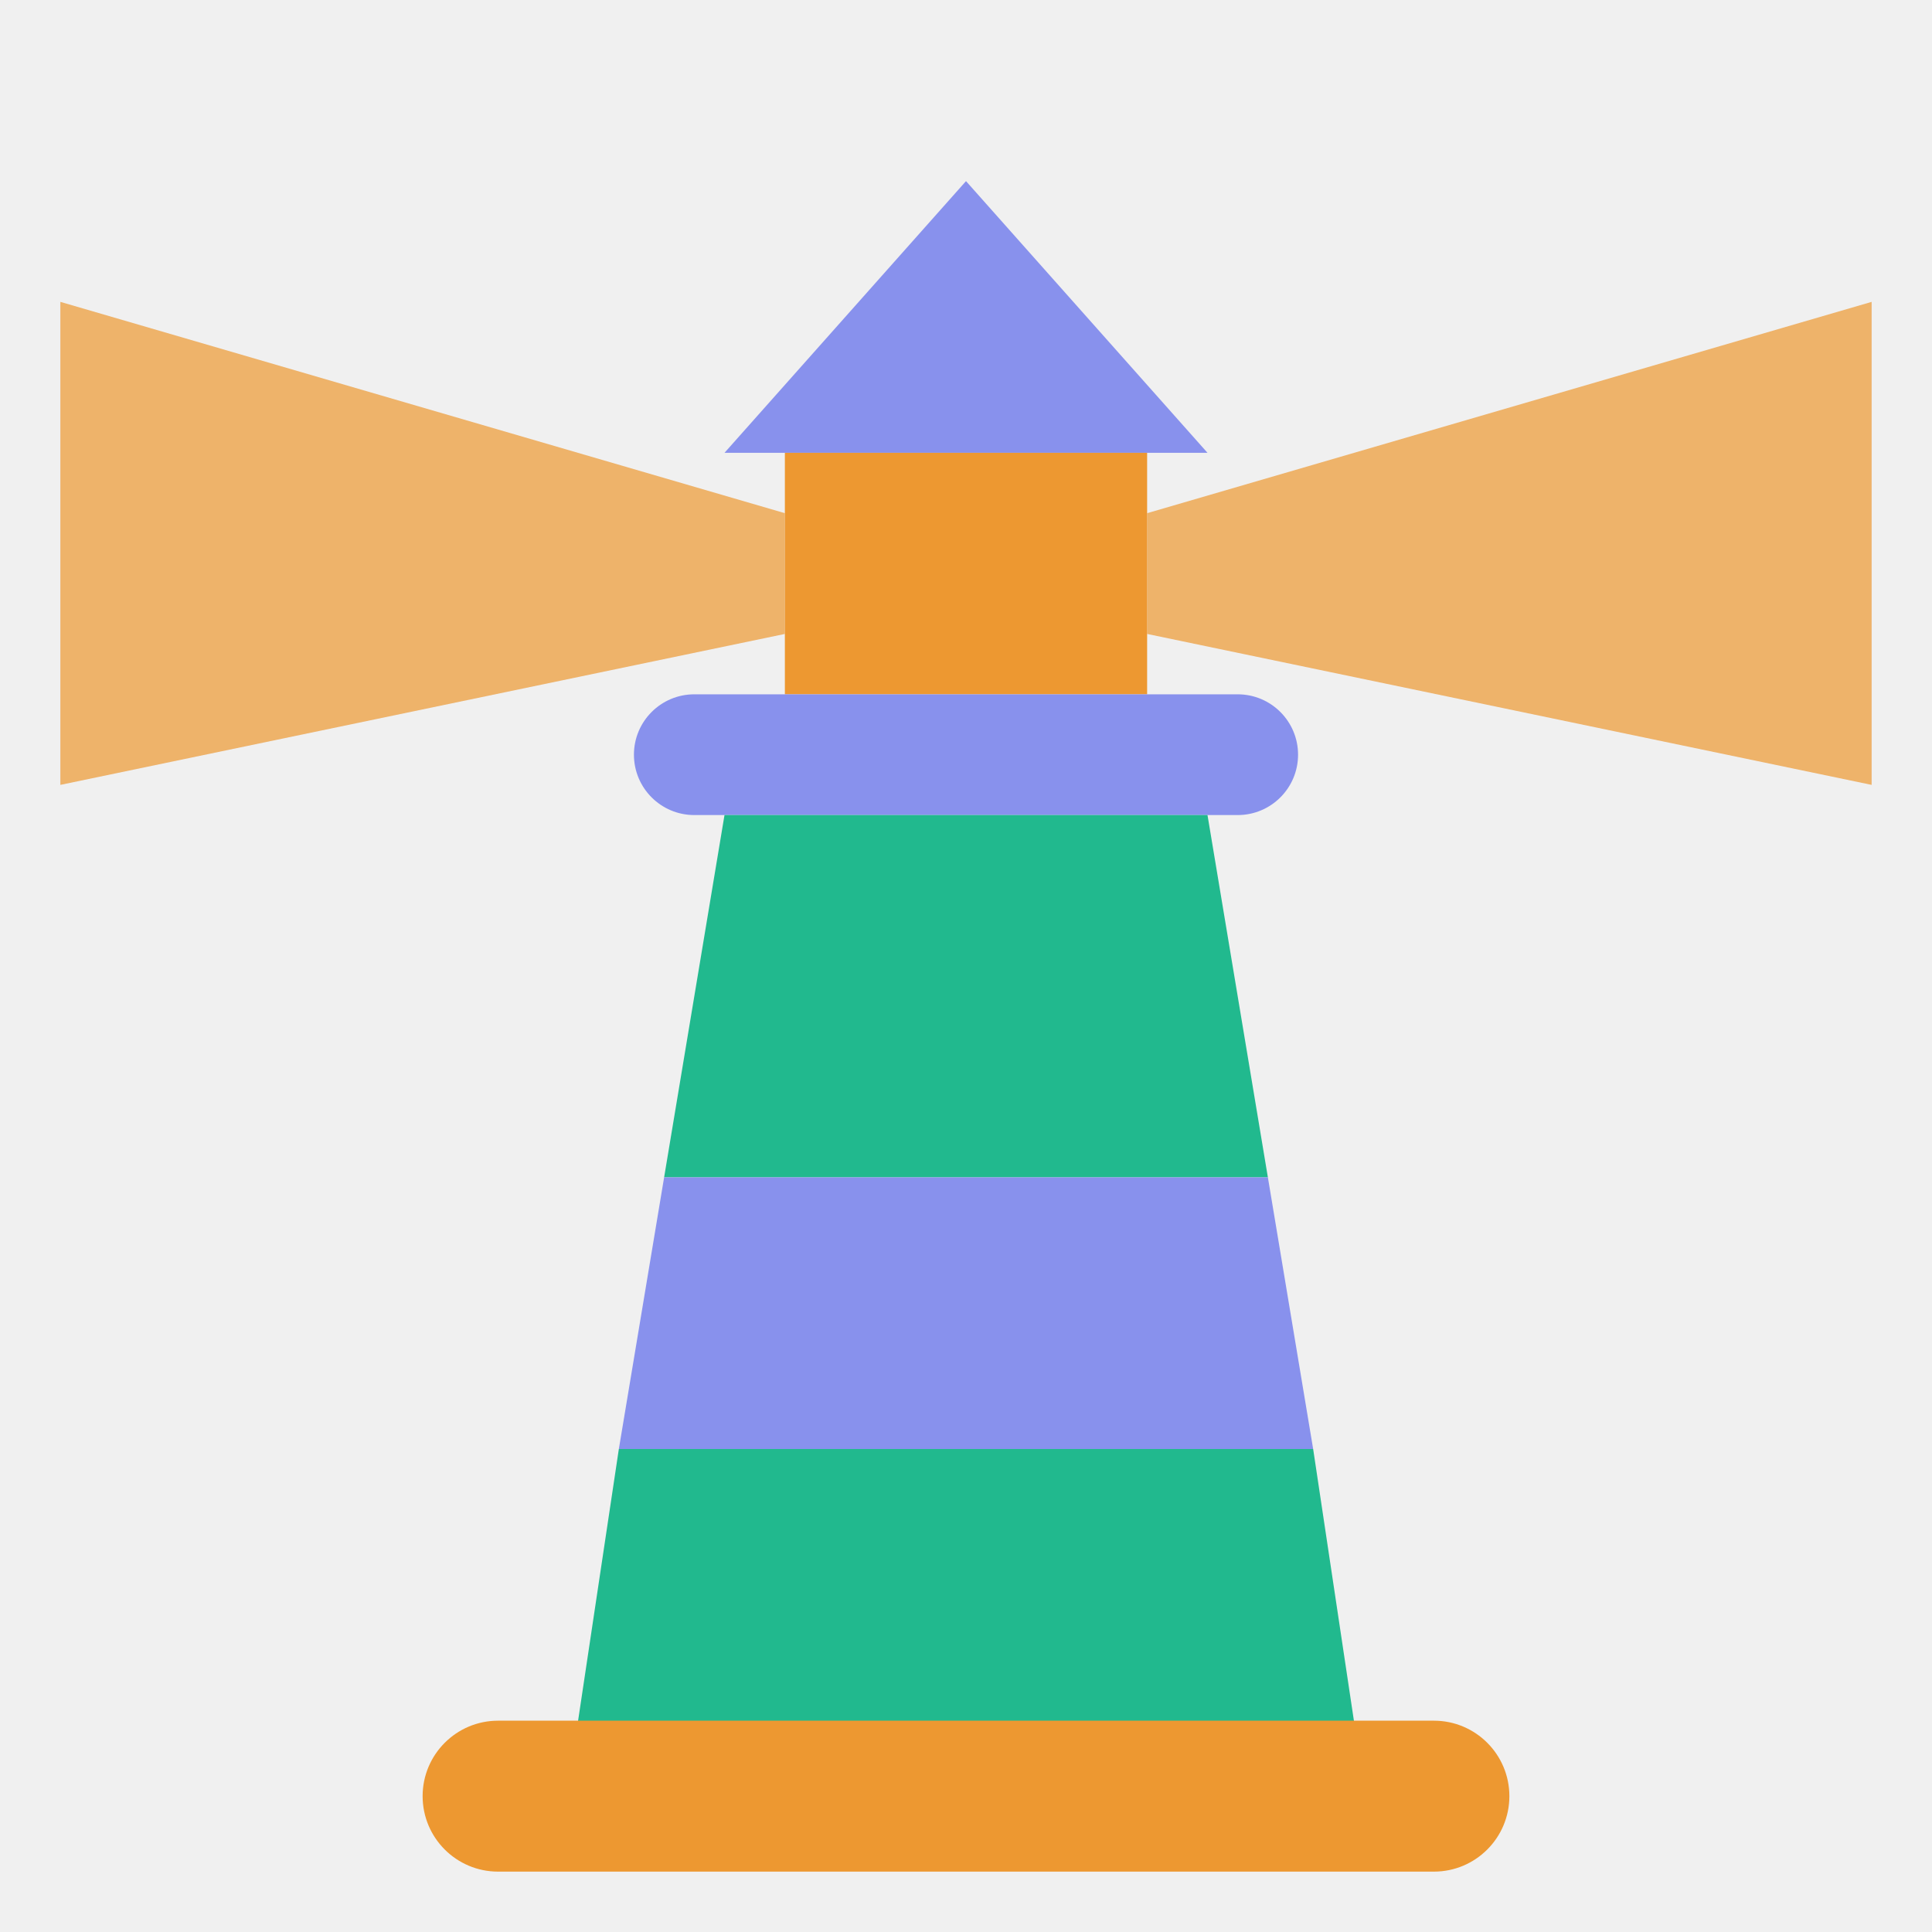
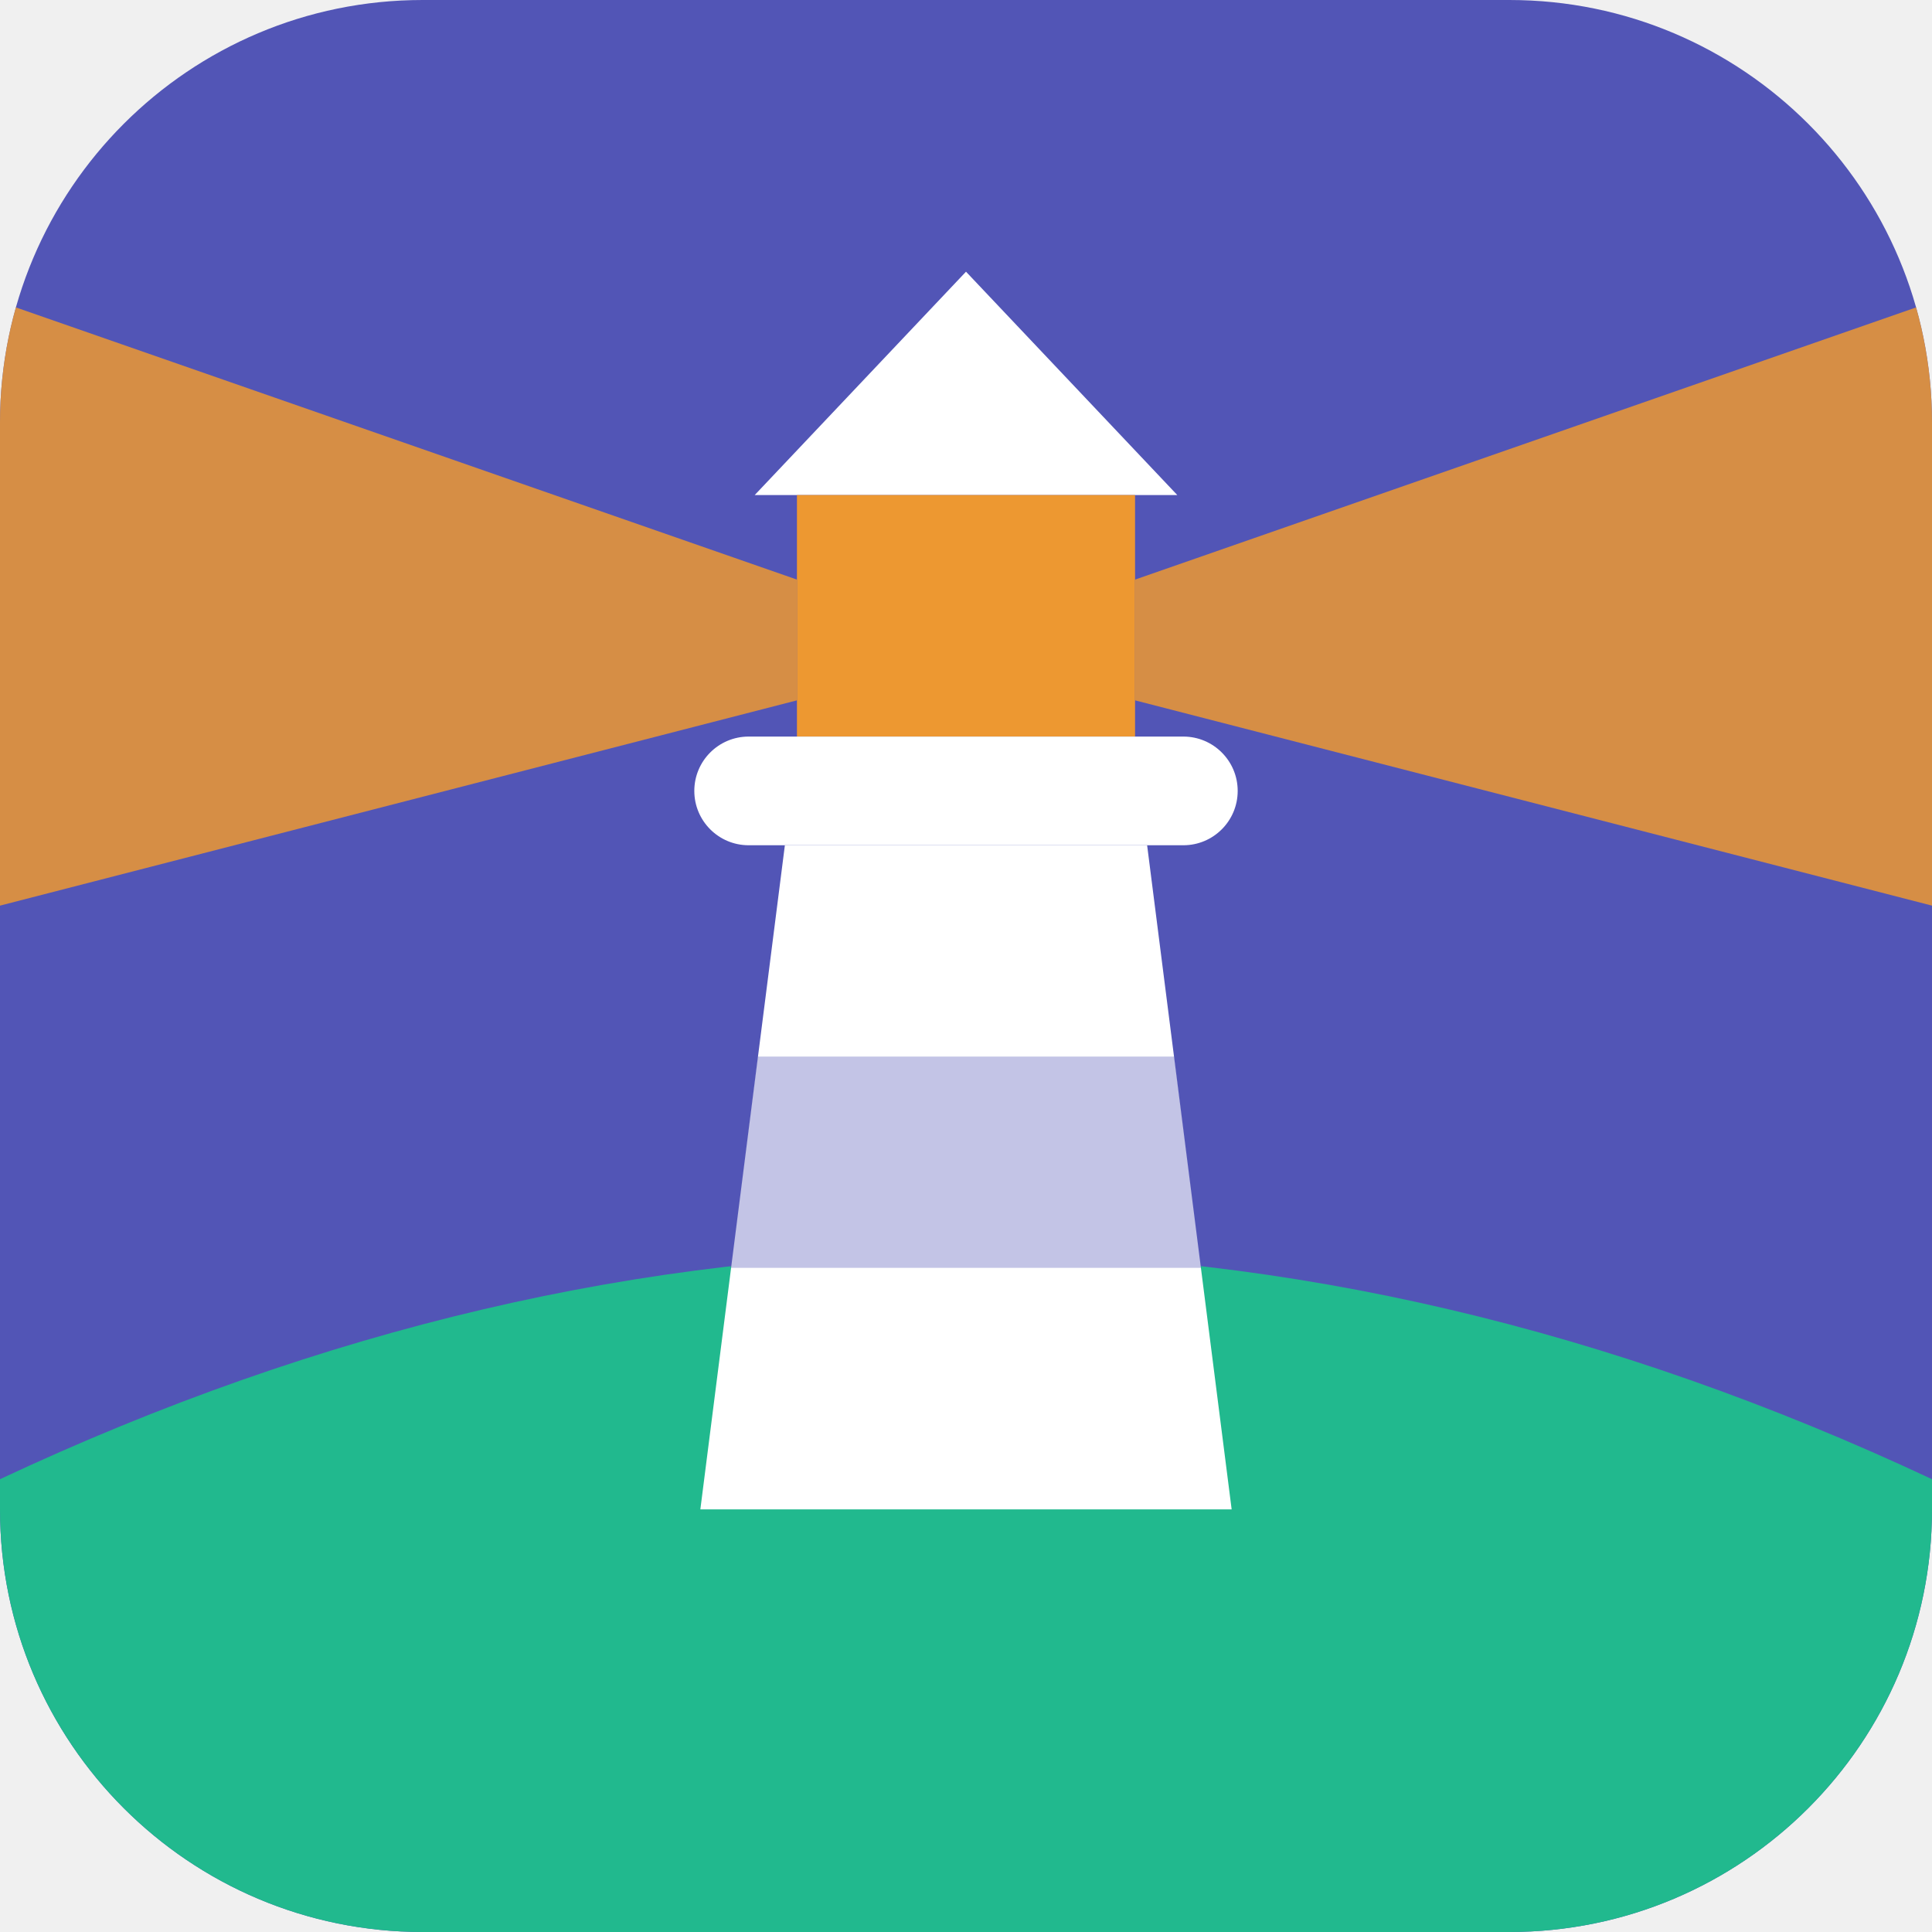
<svg xmlns="http://www.w3.org/2000/svg" viewBox="0 0 32 32">
-   <path d="M13 8.5 1 5v8l12-2.5Z M19 8.5 31 5v8l-12-2.5Z" fill="#ed9831" opacity=".7" />
-   <path d="M12 7.5 16 3l4 4.5Z" fill="#8891ed" />
-   <rect x="13" y="7.5" width="6" height="4" fill="#ed9831" />
-   <rect x="10.5" y="11.5" width="11" height="2" rx="1" fill="#8891ed" />
-   <path d="M12 13.5h8l1 6H11Z" fill="#21b98e" />
-   <path d="M11 19.5h10l.75 4.5h-11.5Z" fill="#8891ed" />
-   <path d="M10.25 24h11.5l.75 5h-13Z" fill="#21b98e" />
-   <rect x="7" y="28.5" width="18" height="2.5" rx="1.25" fill="#ed9831" />
+   <clipPath id="tile">
+     <rect width="32" height="32" rx="7" />
+   </clipPath>
+   <g clip-path="url(#tile)">
+     <rect width="32" height="32" fill="#5255b6" />
+     <path d="M13.2 9.6 0 5v10l13.2-3.4Z M18.8 9.6 32 5v10l-13.2-3.4Z" fill="#ed9831" opacity=".85" />
+     <path d="M0 32V24.5Q16 17 32 24.5V32Z" fill="#21b98e" />
+     <path d="M12.5 8.2 16 4.5l3.5 3.7Z" fill="#fff" />
+     <rect x="13.2" y="8.2" width="5.6" height="4" fill="#ed9831" />
+     <rect x="11.5" y="12.2" width="9" height="1.8" rx=".9" fill="#fff" />
+     <path d="M13 14h6l1.4 11h-8.8Z" fill="#fff" />
+     <path d="M12.55 17.5h6.9l.45 3.5h-7.8Z" fill="#5255b6" opacity=".35" />
+   </g>
</svg>
